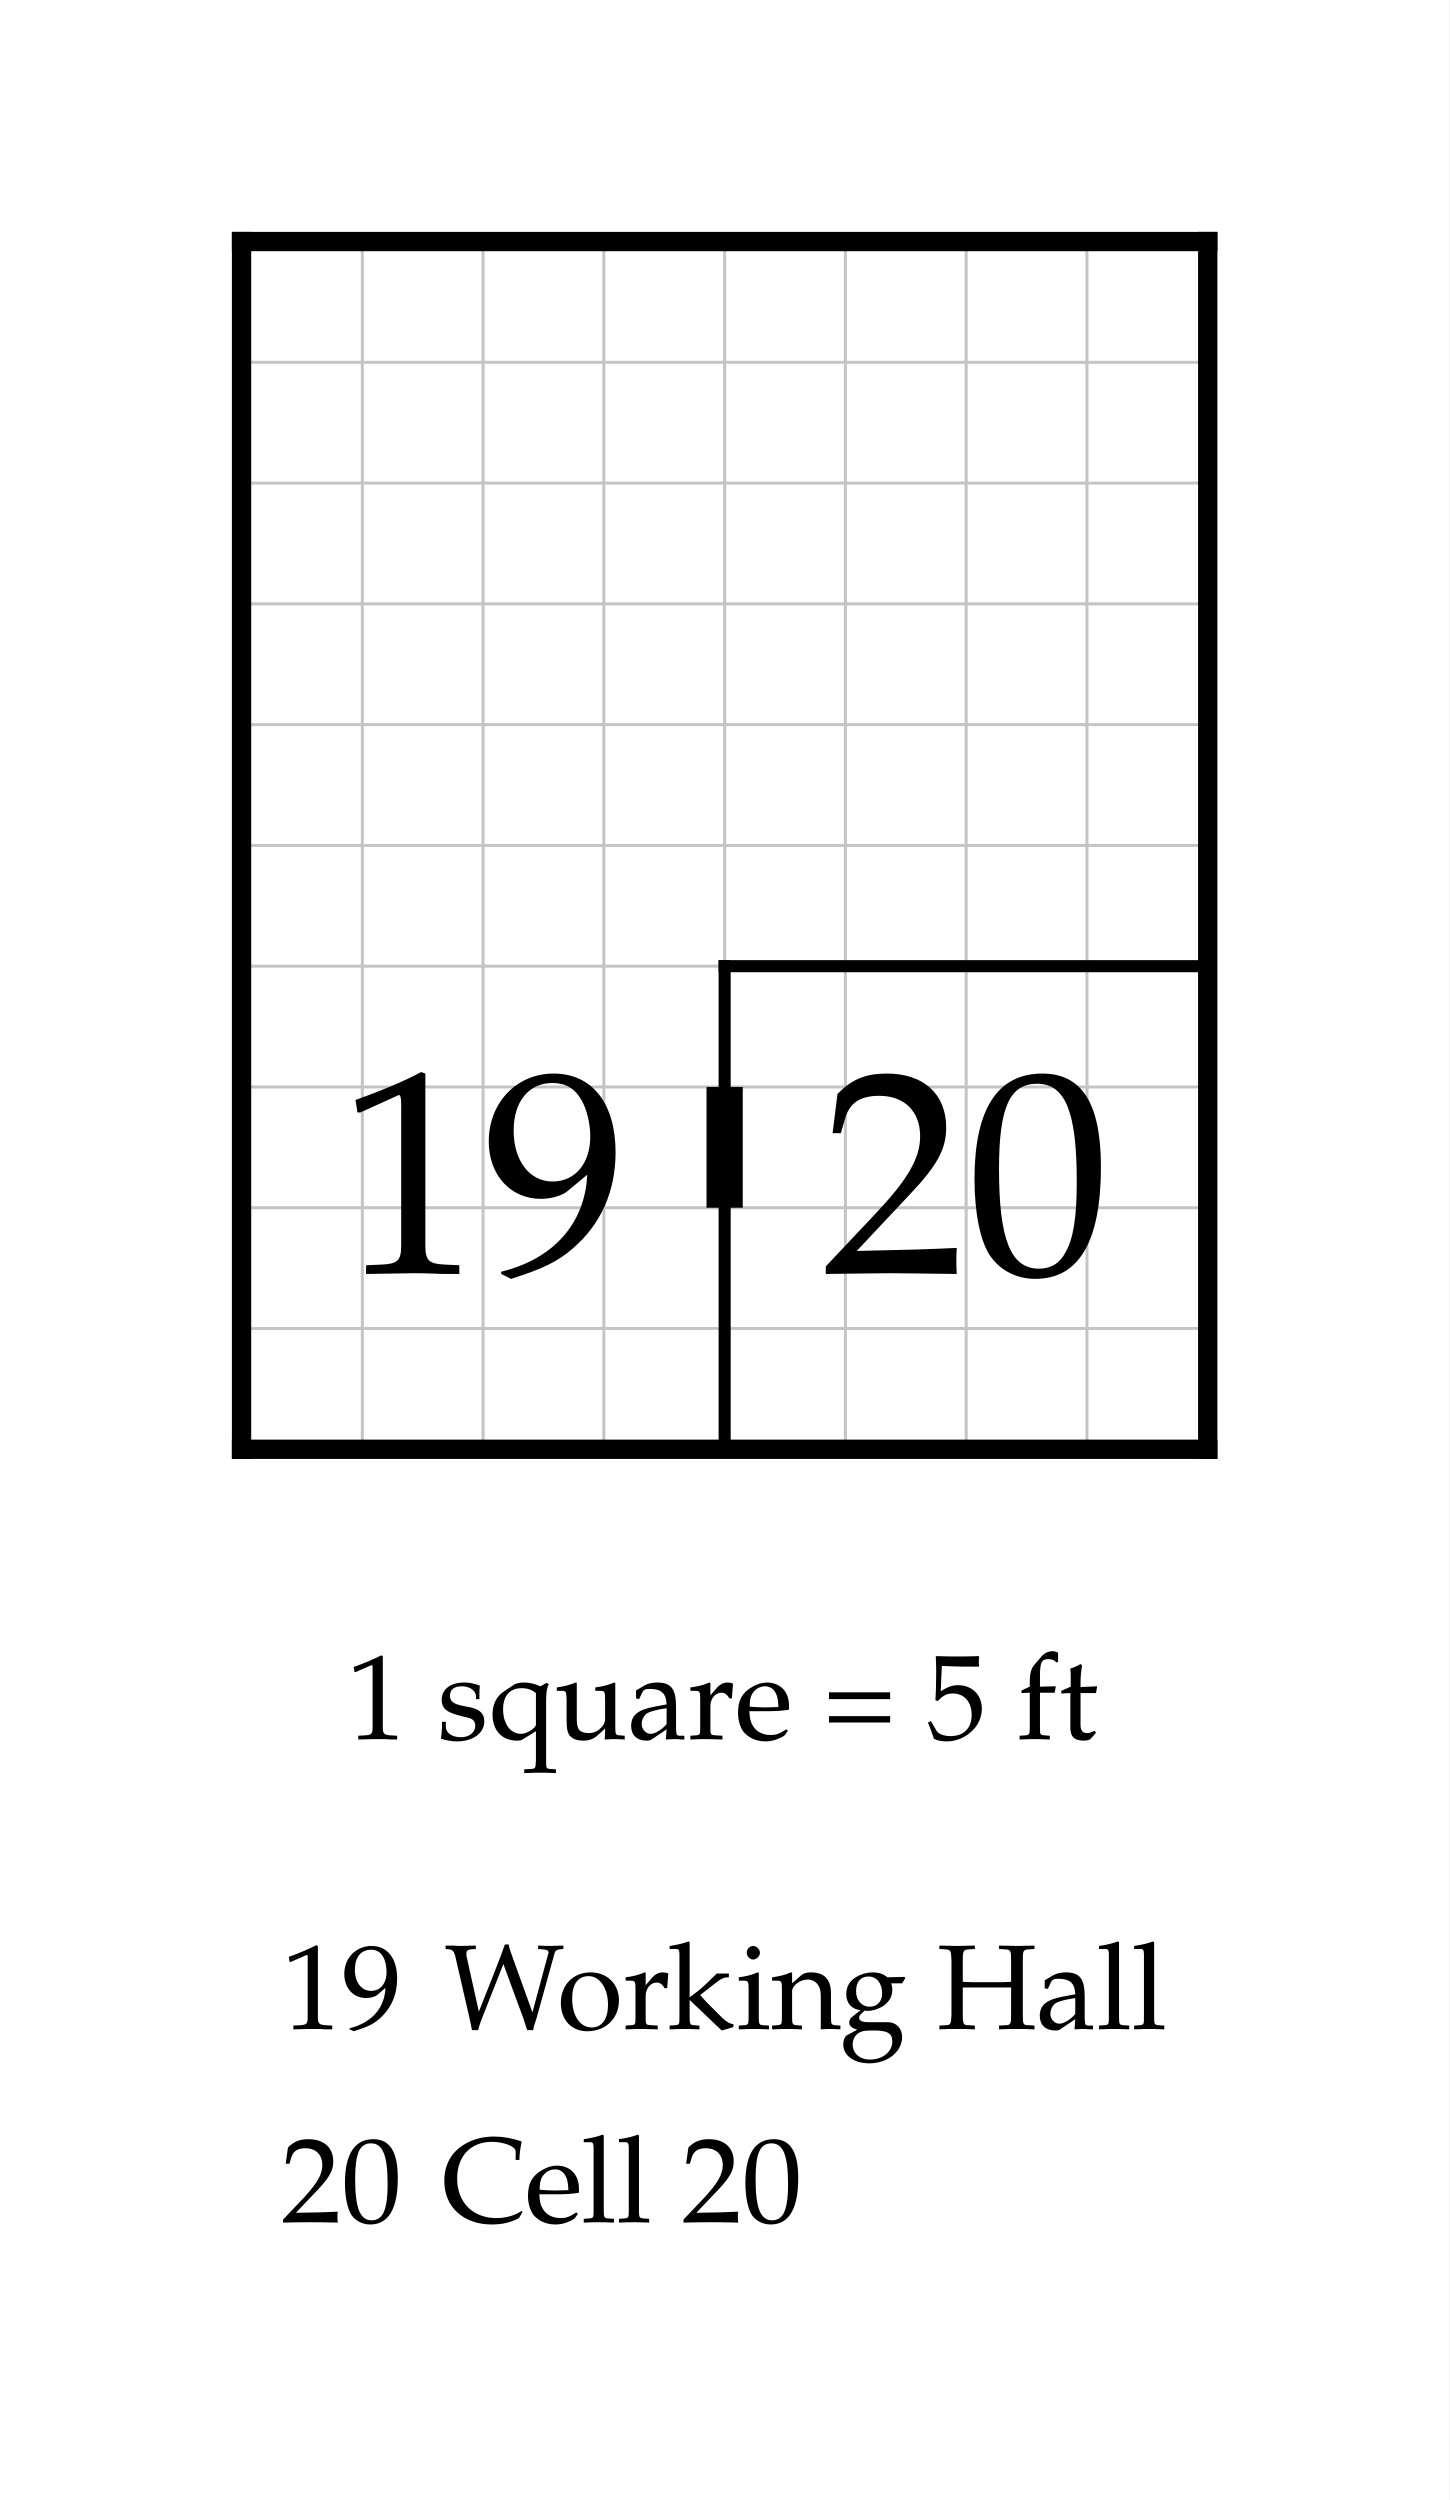
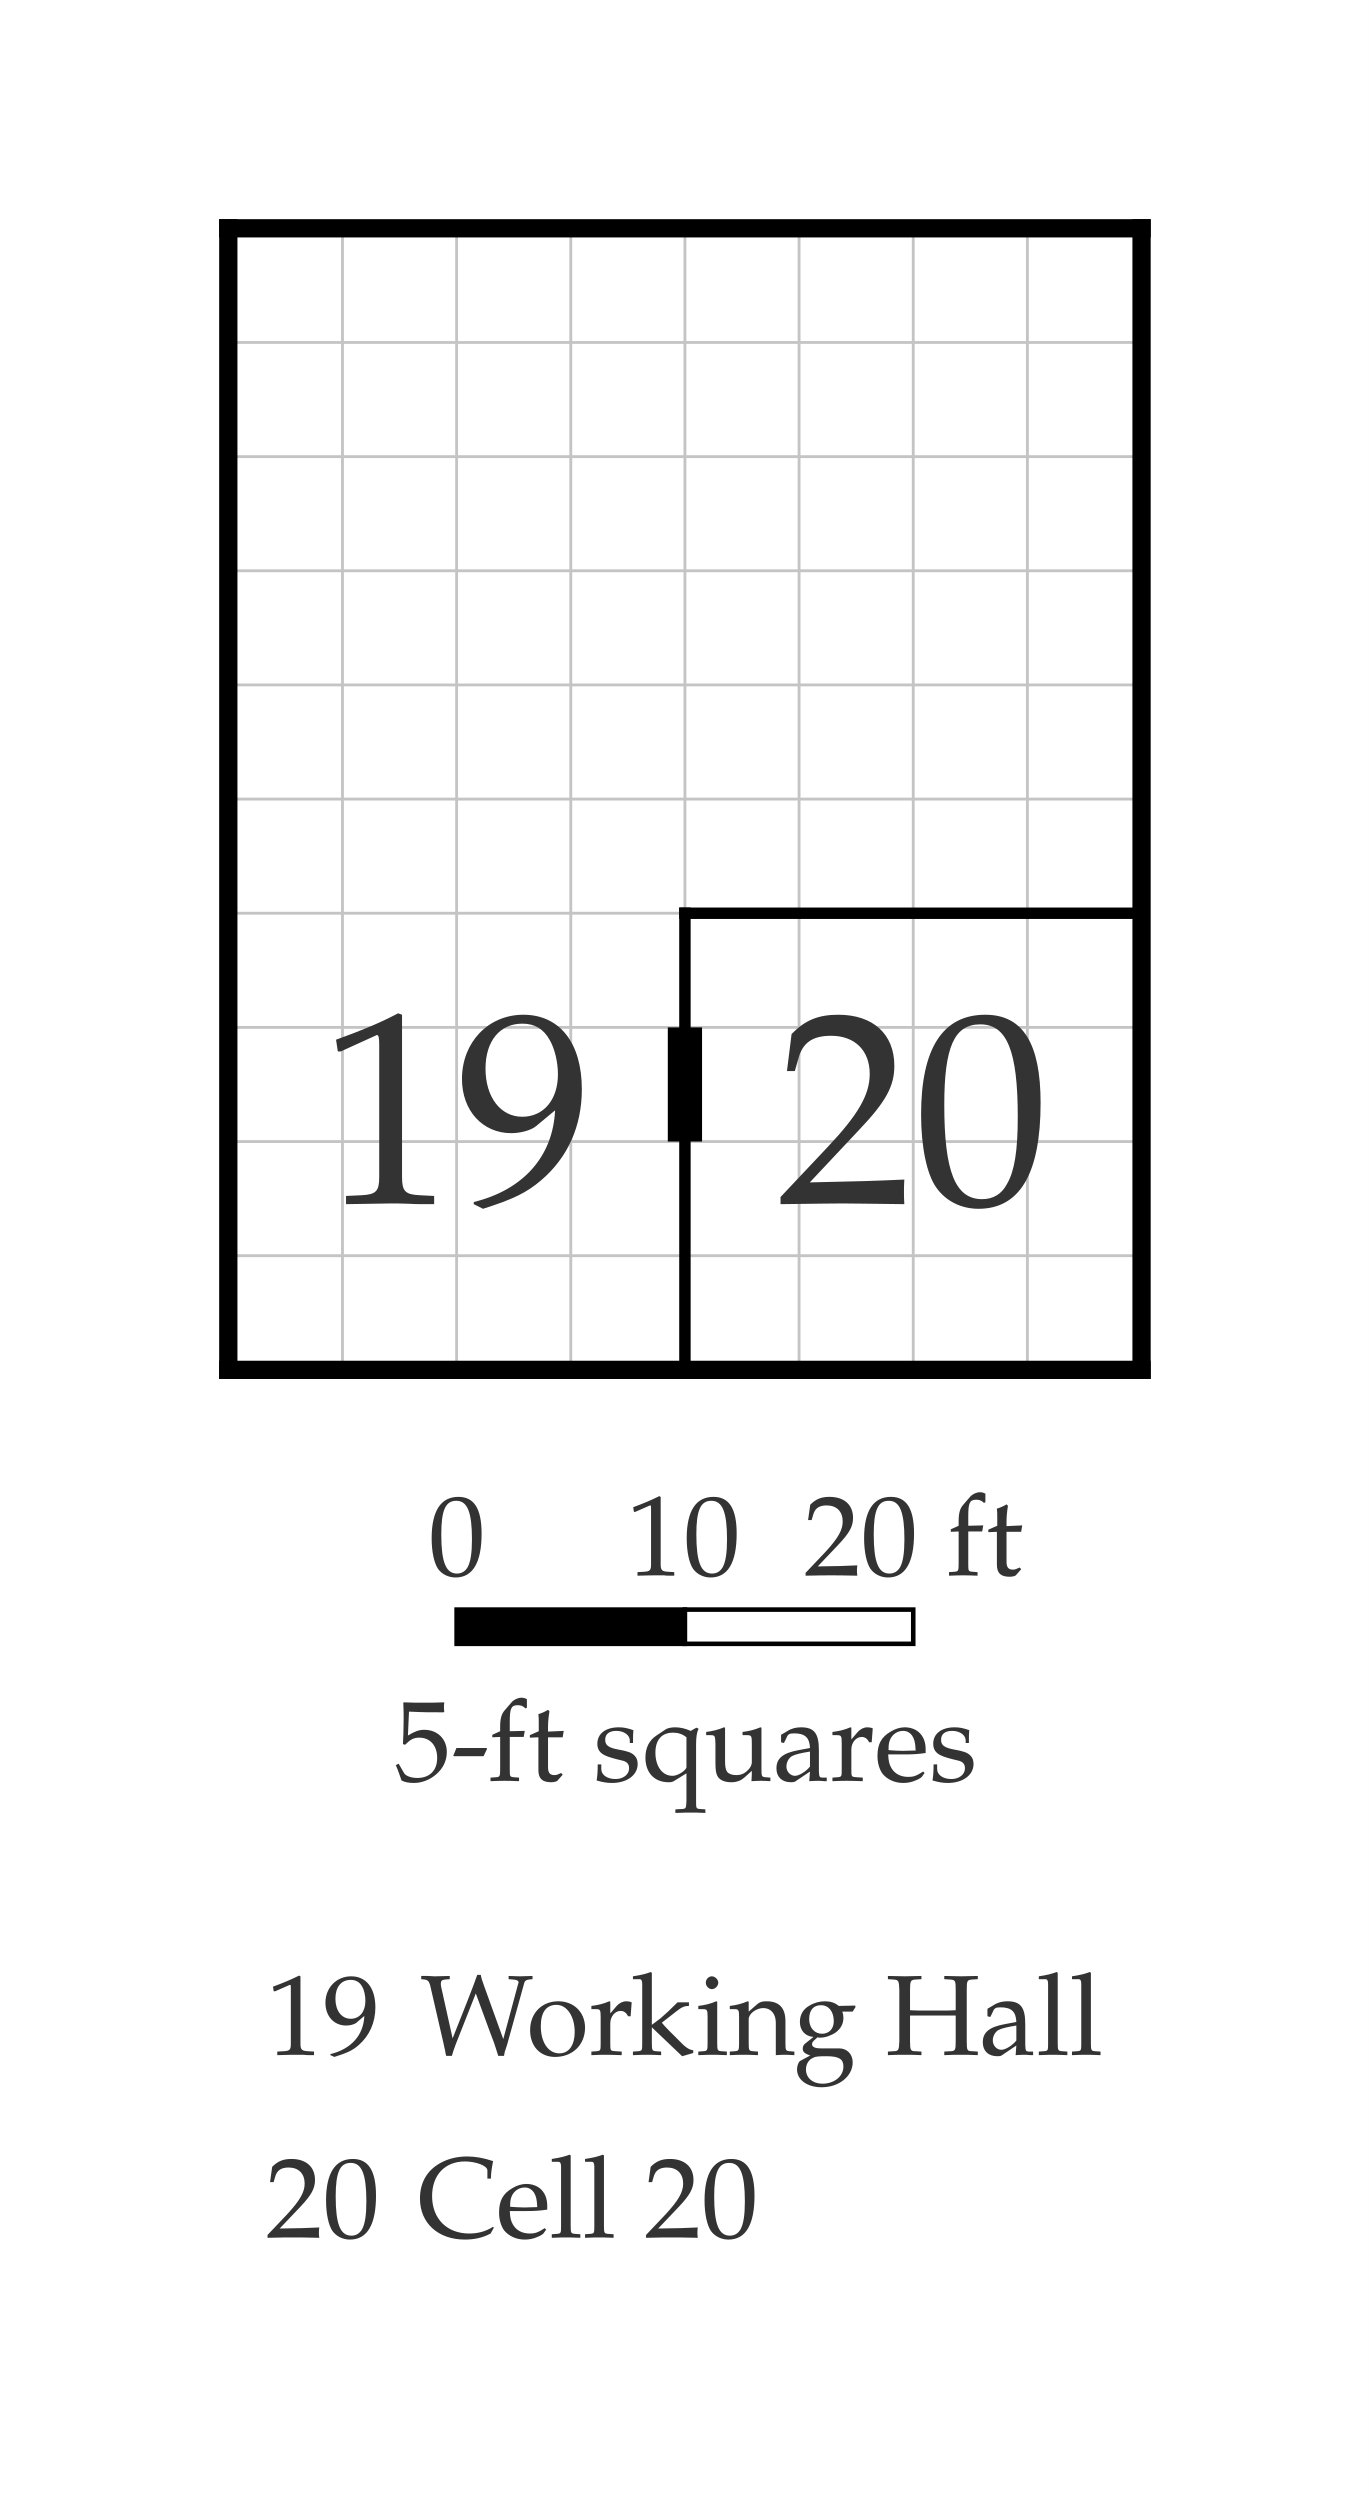
- <svg xmlns="http://www.w3.org/2000/svg" width="600" height="1035" viewBox="-10 -10 60 103.5" font-family="Palatino, Georgia, Times New Roman, serif" font-weight="400" fill="black">
-   <rect x="-10" y="-10" width="60" height="103.5" fill="white" />
+ <svg xmlns="http://www.w3.org/2000/svg" width="600" height="1095" viewBox="-10 -10 60 109.5" font-family="Palatino, Georgia, Times New Roman, serif" font-weight="400" fill="black">
+   <rect x="-10" y="-10" width="60" height="109.5" fill="white" />
  <defs>
    <clipPath id="plan-grid">
      <path d="M20 30h20v20h-20z M0 0h40v30h-40z M0 30h20v20h-20z" />
    </clipPath>
  </defs>
  <g class="grid" clip-path="url(#plan-grid)" stroke="#c4c4c4" stroke-width="0.125">
    <line x1="0" y1="0" x2="0" y2="50" />
    <line x1="5" y1="0" x2="5" y2="50" />
    <line x1="10" y1="0" x2="10" y2="50" />
    <line x1="15" y1="0" x2="15" y2="50" />
    <line x1="20" y1="0" x2="20" y2="50" />
    <line x1="25" y1="0" x2="25" y2="50" />
    <line x1="30" y1="0" x2="30" y2="50" />
    <line x1="35" y1="0" x2="35" y2="50" />
    <line x1="40" y1="0" x2="40" y2="50" />
    <line x1="0" y1="0" x2="40" y2="0" />
    <line x1="0" y1="5" x2="40" y2="5" />
    <line x1="0" y1="10" x2="40" y2="10" />
    <line x1="0" y1="15" x2="40" y2="15" />
    <line x1="0" y1="20" x2="40" y2="20" />
    <line x1="0" y1="25" x2="40" y2="25" />
    <line x1="0" y1="30" x2="40" y2="30" />
    <line x1="0" y1="35" x2="40" y2="35" />
    <line x1="0" y1="40" x2="40" y2="40" />
    <line x1="0" y1="45" x2="40" y2="45" />
    <line x1="0" y1="50" x2="40" y2="50" />
  </g>
  <line class="wall interior" x1="20" y1="30" x2="20" y2="50" stroke="black" stroke-width="0.5" stroke-linecap="square" />
  <line class="wall interior" x1="20" y1="30" x2="40" y2="30" stroke="black" stroke-width="0.5" stroke-linecap="square" />
  <line class="wall exterior" x1="0" y1="0" x2="0" y2="50" stroke="black" stroke-width="0.8" stroke-linecap="square" />
  <line class="wall exterior" x1="0" y1="0" x2="40" y2="0" stroke="black" stroke-width="0.8" stroke-linecap="square" />
  <line class="wall exterior" x1="0" y1="50" x2="40" y2="50" stroke="black" stroke-width="0.8" stroke-linecap="square" />
  <line class="wall exterior" x1="40" y1="0" x2="40" y2="50" stroke="black" stroke-width="0.8" stroke-linecap="square" />
-   <text data-room="cell" x="30" y="40" text-anchor="middle" dominant-baseline="central" font-size="12">20</text>
-   <text data-block="hall" x="10" y="40" text-anchor="middle" dominant-baseline="central" font-size="12">19</text>
+   <text data-room="cell" x="30" y="40" text-anchor="middle" dominant-baseline="central" font-size="12" fill="#333333">20</text>
+   <text data-block="hall" x="10" y="40" text-anchor="middle" dominant-baseline="central" font-size="12" fill="#333333">19</text>
  <line class="door" x1="20" y1="35" x2="20" y2="40" stroke="black" stroke-width="1.5" />
-   <g class="scale" font-size="5">
-     <text x="4.348" y="62">1 square = 5 ft</text>
+   <g class="scale" font-size="5" fill="#333333">
+     <text x="8.765" y="59">0</text>
+     <text x="17.438" y="59">10</text>
+     <text x="25.206" y="59">20 ft</text>
+     <text x="7.273" y="68">5-ft squares</text>
+     <rect x="10" y="60.5" width="10" height="1.5" fill="black" stroke="black" stroke-width="0.2" />
+     <rect x="20" y="60.5" width="10" height="1.5" fill="white" stroke="black" stroke-width="0.2" />
  </g>
-   <g class="key" font-size="5">
-     <text x="1.661" y="74">19</text>
-     <text x="8.404" y="74">Working Hall</text>
+   <g class="key" font-size="5" fill="#333333">
+     <text x="1.661" y="80">19</text>
+     <text x="8.404" y="80">Working Hall</text>
  </g>
-   <g class="key" font-size="5">
-     <text x="1.641" y="82">20</text>
-     <text x="8.287" y="82">Cell 20</text>
+   <g class="key" font-size="5" fill="#333333">
+     <text x="1.641" y="88">20</text>
+     <text x="8.287" y="88">Cell 20</text>
  </g>
</svg>
